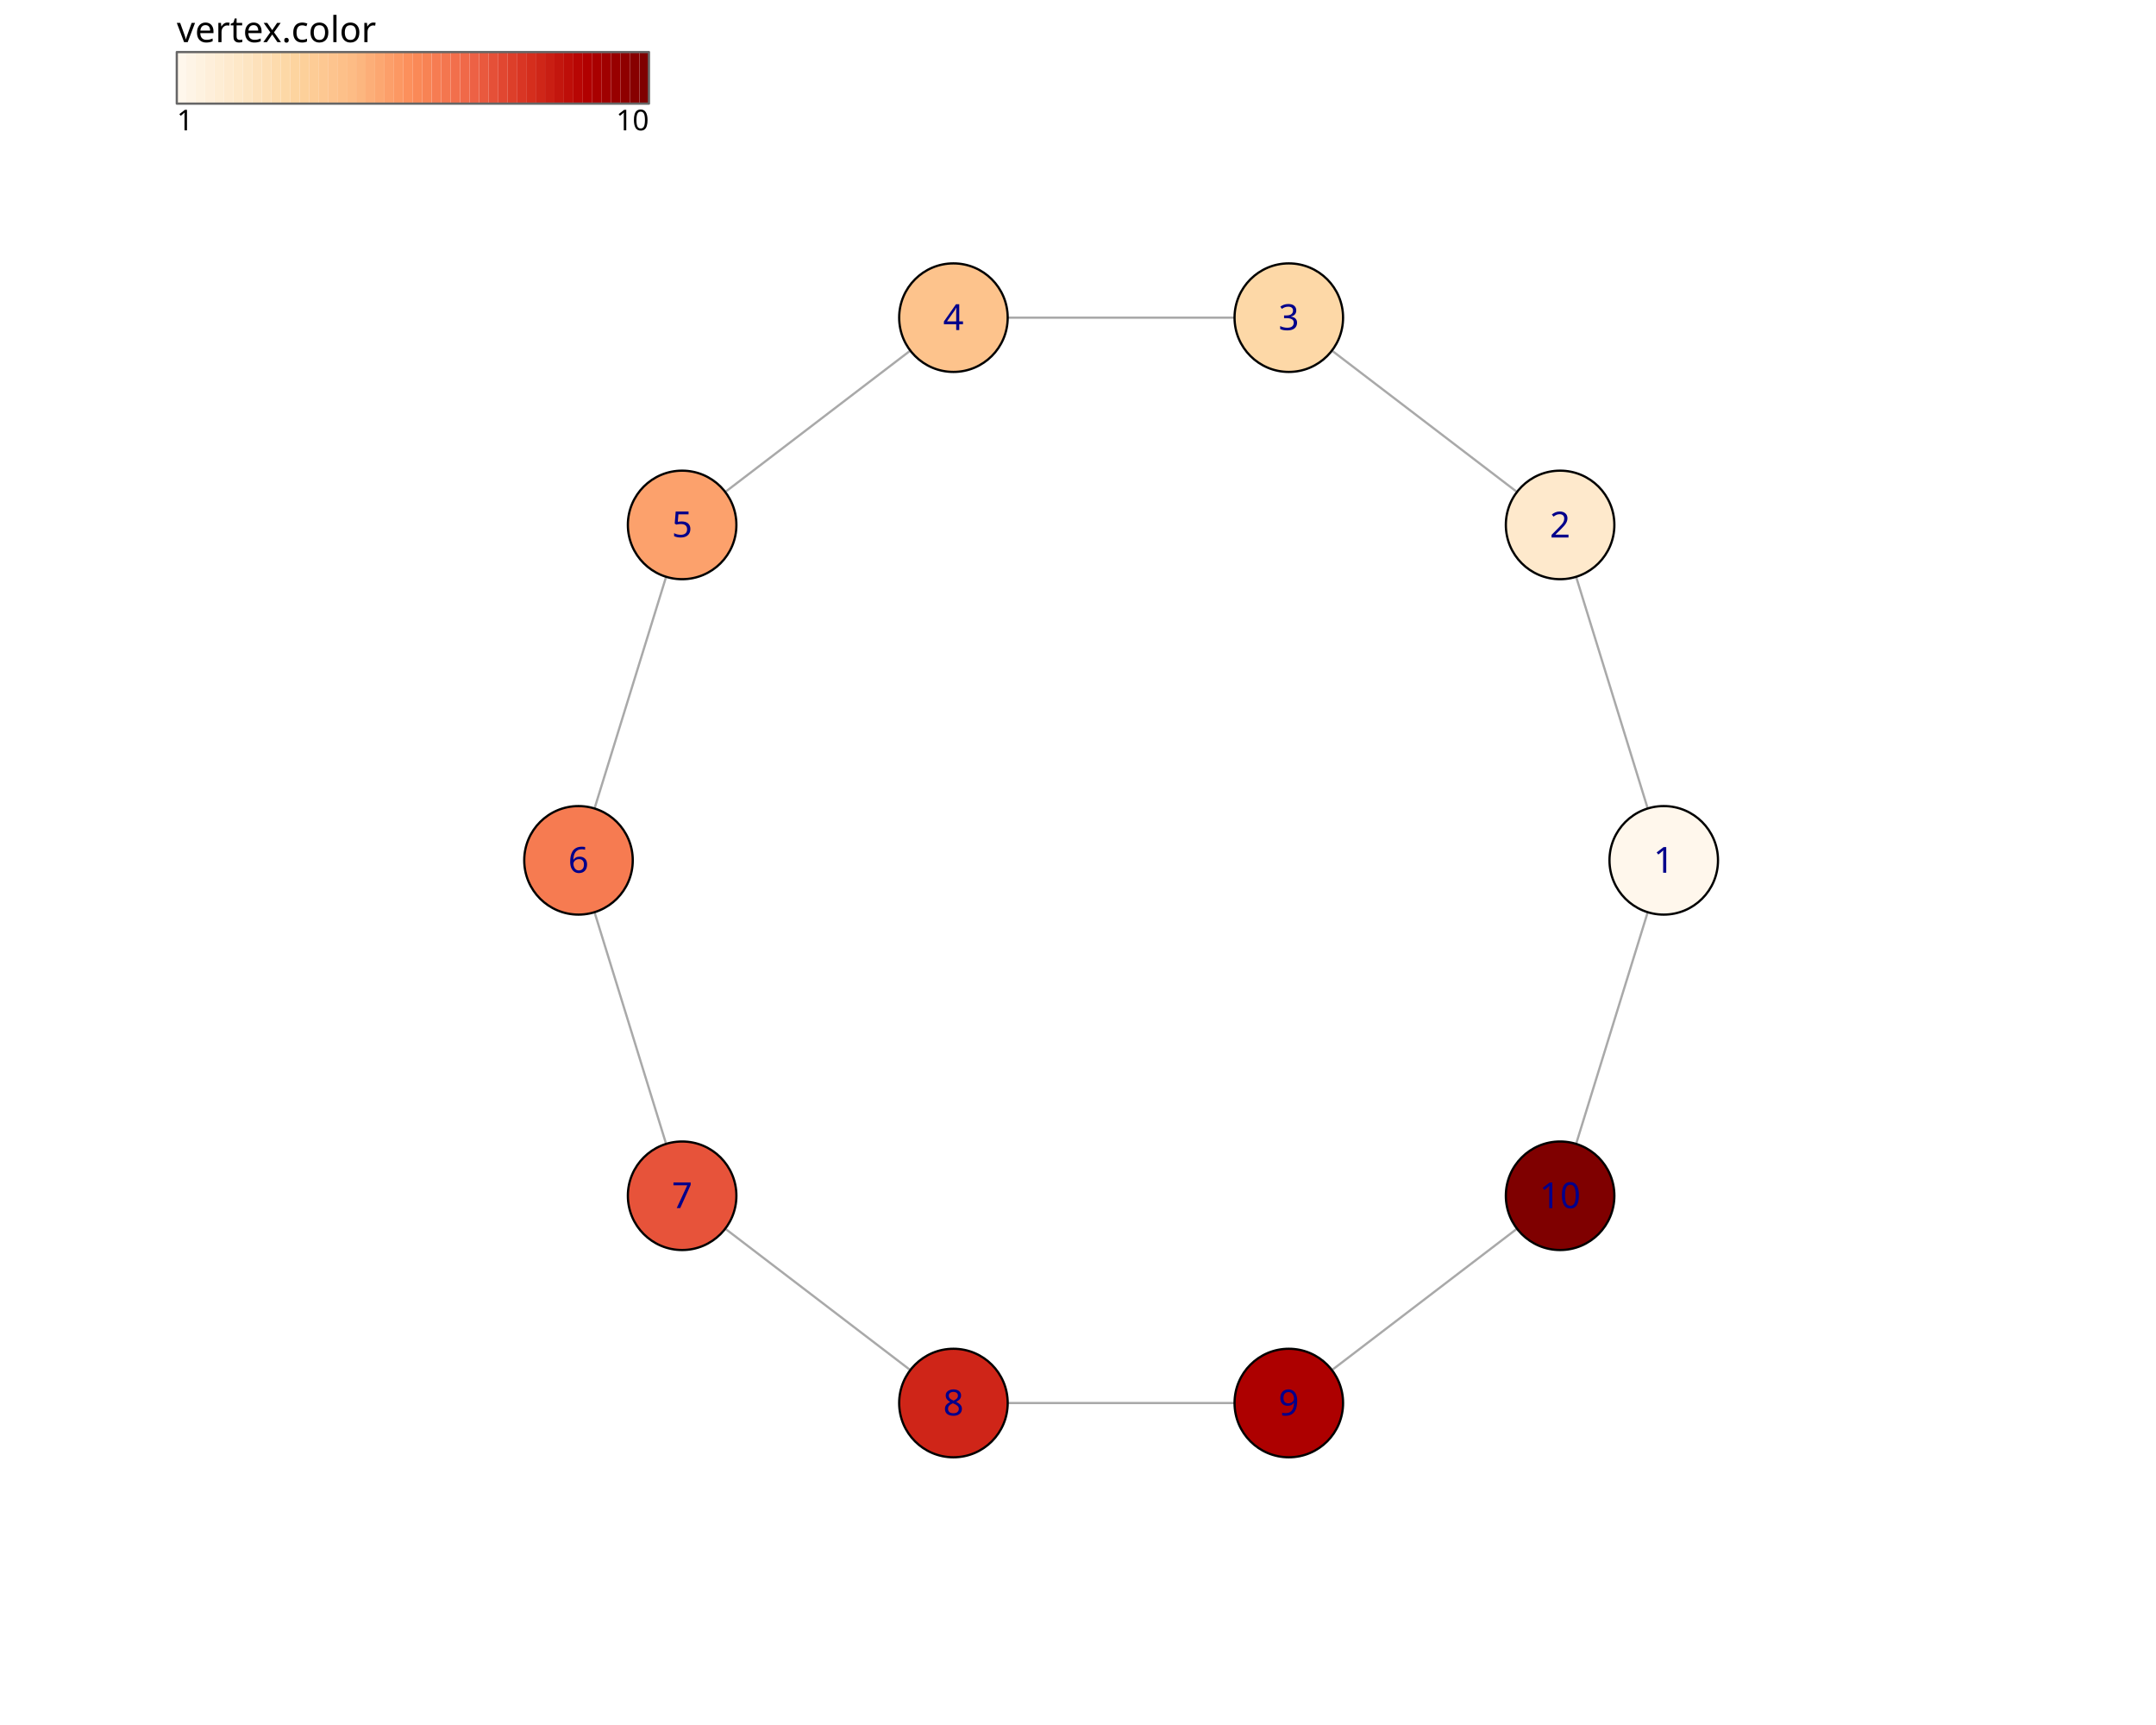
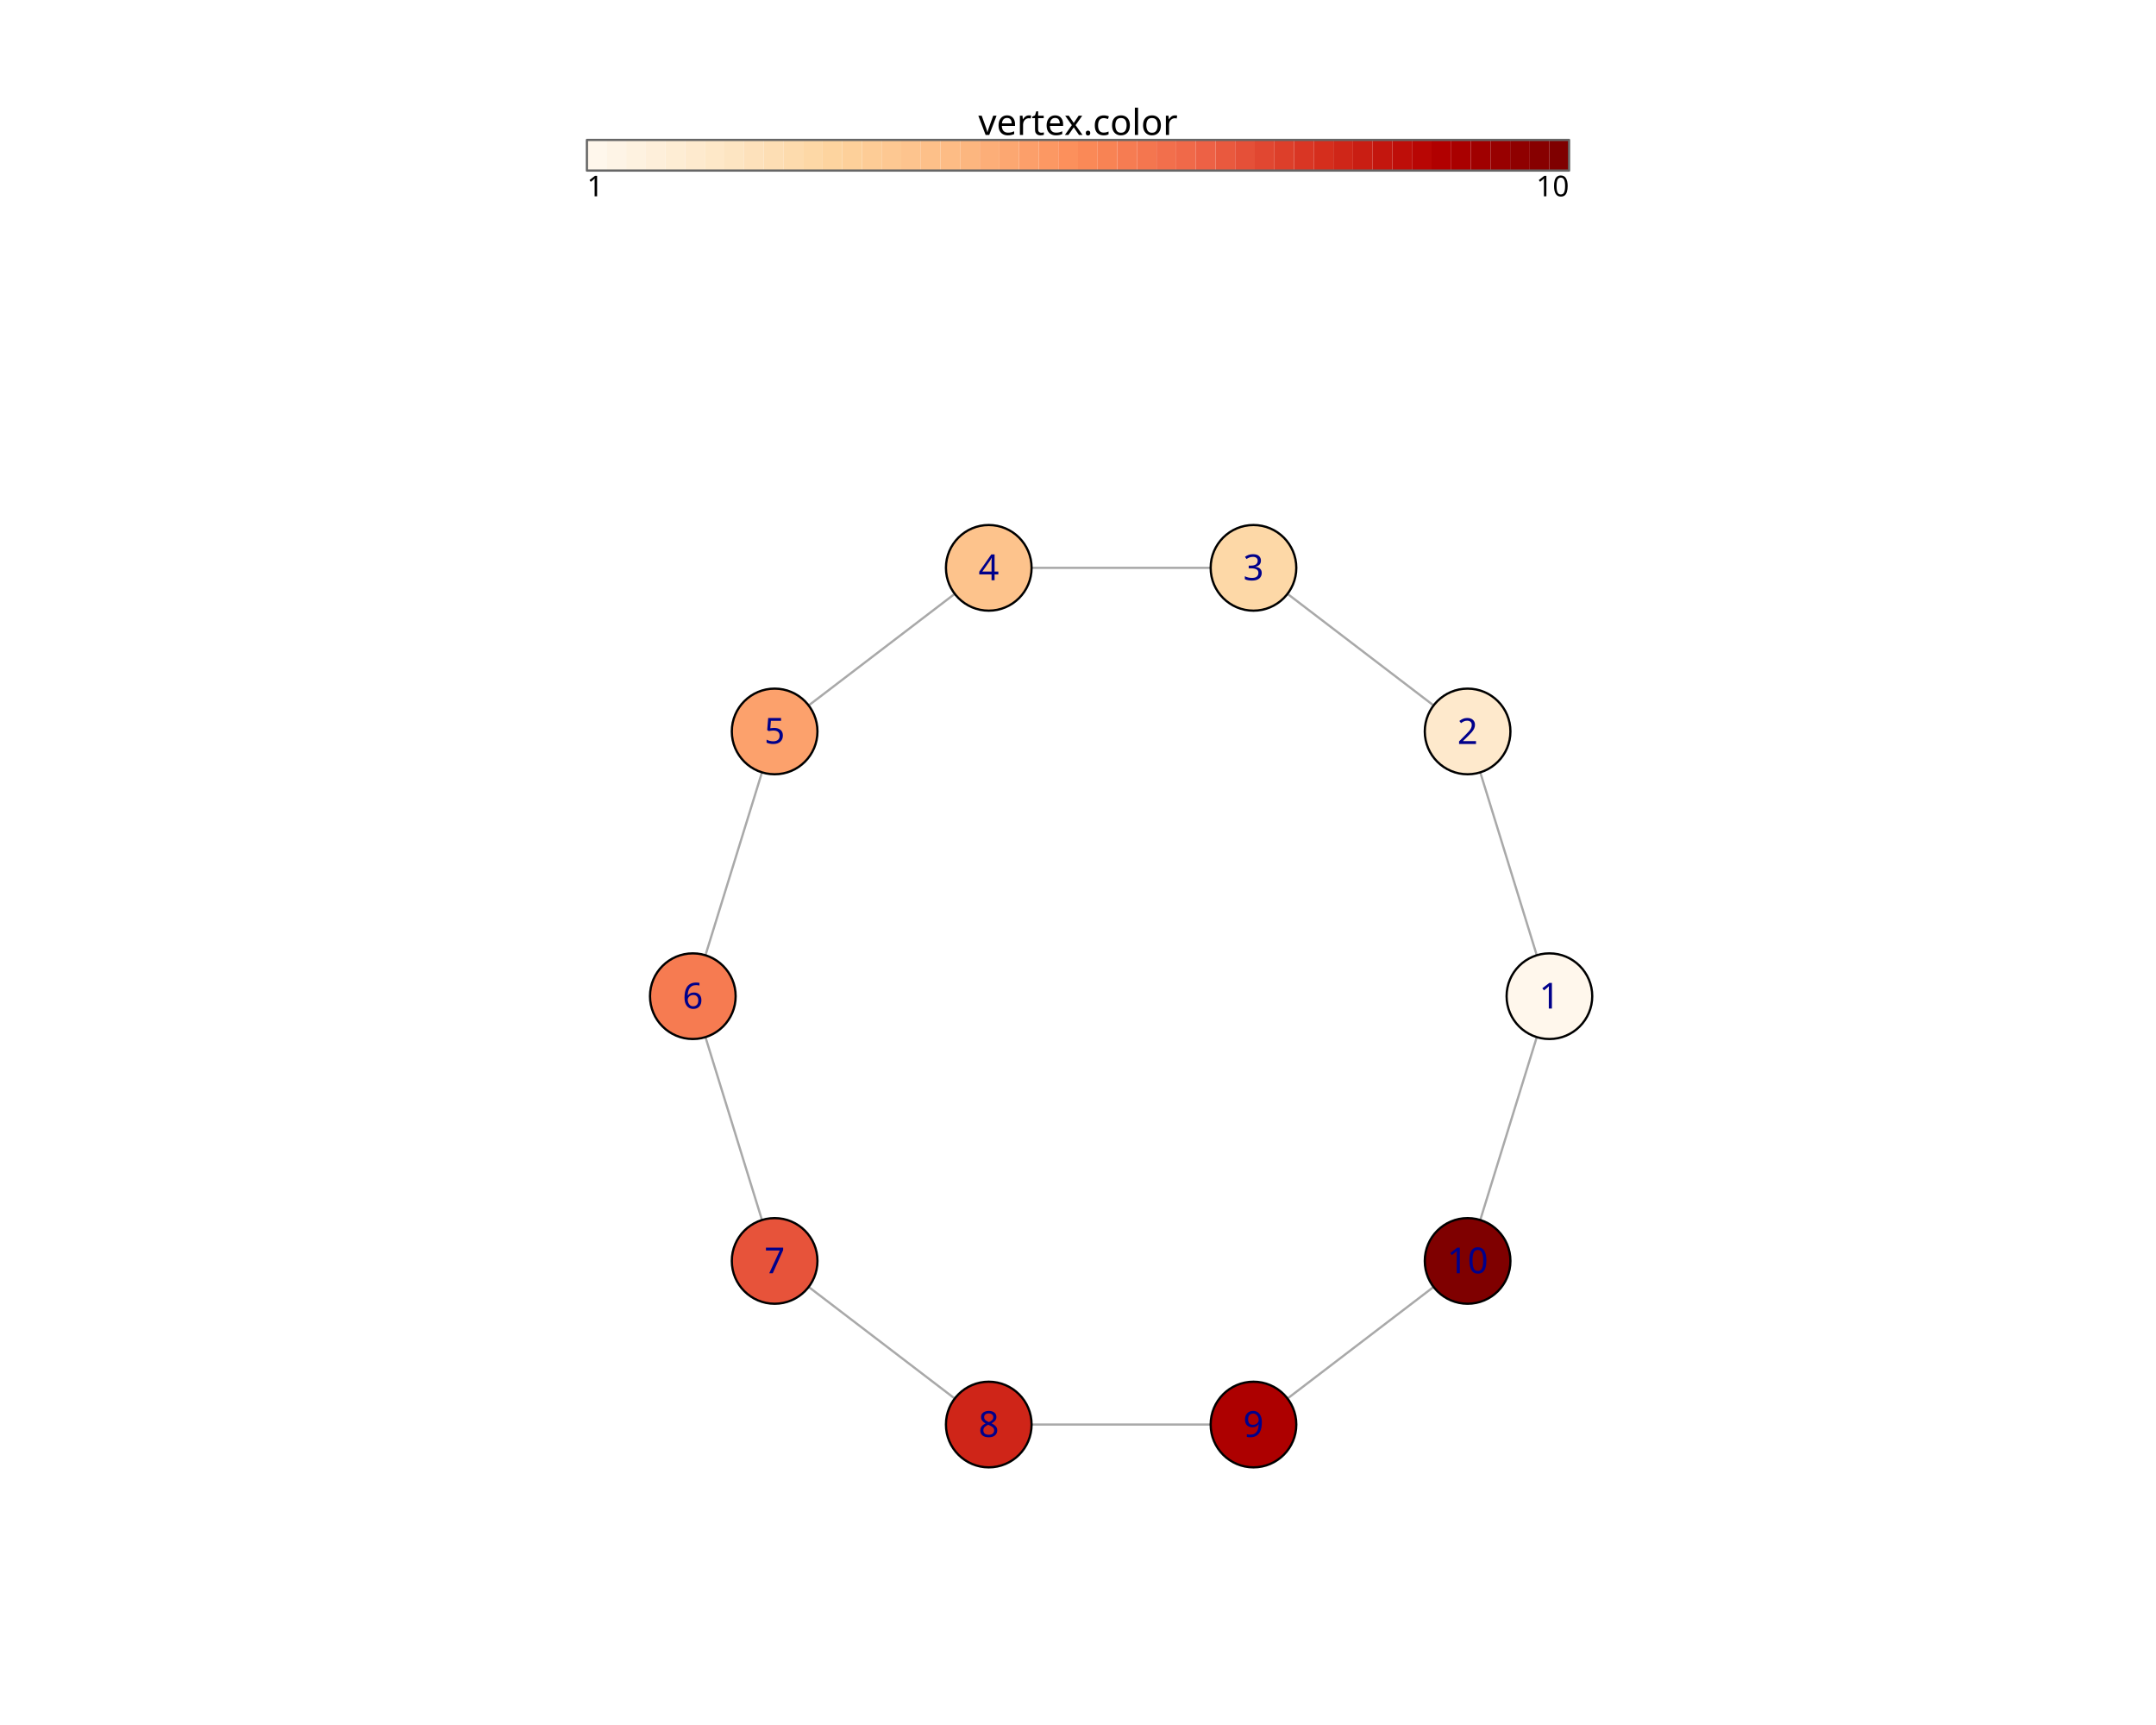
<svg xmlns="http://www.w3.org/2000/svg" class="svglite" data-engine-version="2.0" width="720.00pt" height="576.00pt" viewBox="0 0 720.00 576.00">
  <defs>
    <style type="text/css">
    .svglite line, .svglite polyline, .svglite polygon, .svglite path, .svglite rect, .svglite circle {
      fill: none;
      stroke: #000000;
      stroke-linecap: round;
      stroke-linejoin: round;
      stroke-miterlimit: 10.00;
    }
  </style>
  </defs>
  <rect width="100%" height="100%" style="stroke: none; fill: #FFFFFF;" />
  <defs>
    <clipPath id="cpMC4wMHw3MjAuMDB8MC4wMHw1NzYuMDA=">
      <rect x="0.00" y="0.00" width="720.00" height="576.00" />
    </clipPath>
  </defs>
  <g clip-path="url(#cpMC4wMHw3MjAuMDB8MC4wMHw1NzYuMDA=)">
</g>
  <defs>
-     <clipPath id="cpNTkuMDR8Njg5Ljc2fDcyLjAwfDUwMi41Ng==">
-       <rect x="59.04" y="72.00" width="630.72" height="430.56" />
+     <clipPath id="cpMC4wMHw3MjAuMDB8MTAzLjY4fDU3Ni4wMA==">
+       <rect x="0.00" y="103.68" width="720.00" height="472.32" />
    </clipPath>
  </defs>
-   <g clip-path="url(#cpNTkuMDR8Njg5Ljc2fDcyLjAwfDUwMi41Ng==)">
-     <line x1="550.26" y1="269.97" x2="526.35" y2="192.60" style="stroke-width: 0.75; stroke: #A9A9A9;" />
-     <line x1="506.60" y1="164.28" x2="444.80" y2="117.07" style="stroke-width: 0.75; stroke: #A9A9A9;" />
-     <line x1="412.28" y1="106.07" x2="336.52" y2="106.07" style="stroke-width: 0.75; stroke: #A9A9A9;" />
-     <line x1="304.00" y1="117.07" x2="242.20" y2="164.28" style="stroke-width: 0.75; stroke: #A9A9A9;" />
-     <line x1="222.45" y1="192.60" x2="198.54" y2="269.97" style="stroke-width: 0.75; stroke: #A9A9A9;" />
-     <line x1="198.54" y1="304.59" x2="222.45" y2="381.96" style="stroke-width: 0.75; stroke: #A9A9A9;" />
-     <line x1="242.20" y1="410.28" x2="304.00" y2="457.49" style="stroke-width: 0.75; stroke: #A9A9A9;" />
-     <line x1="336.52" y1="468.49" x2="412.28" y2="468.49" style="stroke-width: 0.75; stroke: #A9A9A9;" />
-     <line x1="444.80" y1="457.49" x2="506.60" y2="410.28" style="stroke-width: 0.75; stroke: #A9A9A9;" />
-     <line x1="550.26" y1="304.59" x2="526.35" y2="381.96" style="stroke-width: 0.75; stroke: #A9A9A9;" />
-     <circle cx="555.61" cy="287.28" r="18.12" style="stroke-width: 0.75; fill: #FFF7EC;" />
-     <circle cx="521.00" cy="175.28" r="18.12" style="stroke-width: 0.75; fill: #FEE9CC;" />
-     <circle cx="430.40" cy="106.07" r="18.12" style="stroke-width: 0.75; fill: #FDD8A7;" />
-     <circle cx="318.40" cy="106.07" r="18.12" style="stroke-width: 0.75; fill: #FDC38C;" />
-     <circle cx="227.80" cy="175.28" r="18.12" style="stroke-width: 0.75; fill: #FCA16C;" />
-     <circle cx="193.19" cy="287.28" r="18.12" style="stroke-width: 0.75; fill: #F67B51;" />
-     <circle cx="227.80" cy="399.28" r="18.12" style="stroke-width: 0.75; fill: #E7533A;" />
-     <circle cx="318.40" cy="468.49" r="18.12" style="stroke-width: 0.75; fill: #CF2518;" />
-     <circle cx="430.40" cy="468.49" r="18.12" style="stroke-width: 0.75; fill: #AD0000;" />
-     <circle cx="521.00" cy="399.28" r="18.12" style="stroke-width: 0.75; fill: #7F0000;" />
+   <g clip-path="url(#cpMC4wMHw3MjAuMDB8MTAzLjY4fDU3Ni4wMA==)">
+ </g>
+   <defs>
+     <clipPath id="cpNTkuMDR8Njg5Ljc2fDE2Mi43Mnw1MDIuNTY=">
+       <rect x="59.04" y="162.72" width="630.72" height="339.84" />
+     </clipPath>
+   </defs>
+   <g clip-path="url(#cpNTkuMDR8Njg5Ljc2fDE2Mi43Mnw1MDIuNTY=)">
+     <line x1="513.21" y1="318.97" x2="494.34" y2="257.91" style="stroke-width: 0.75; stroke: #A9A9A9;" />
+     <line x1="478.75" y1="235.56" x2="429.96" y2="198.29" style="stroke-width: 0.75; stroke: #A9A9A9;" />
+     <line x1="404.30" y1="189.61" x2="344.50" y2="189.61" style="stroke-width: 0.75; stroke: #A9A9A9;" />
+     <line x1="318.84" y1="198.29" x2="270.05" y2="235.56" style="stroke-width: 0.75; stroke: #A9A9A9;" />
+     <line x1="254.46" y1="257.91" x2="235.59" y2="318.97" style="stroke-width: 0.75; stroke: #A9A9A9;" />
+     <line x1="235.59" y1="346.31" x2="254.46" y2="407.37" style="stroke-width: 0.75; stroke: #A9A9A9;" />
+     <line x1="270.05" y1="429.72" x2="318.84" y2="466.99" style="stroke-width: 0.75; stroke: #A9A9A9;" />
+     <line x1="344.50" y1="475.67" x2="404.30" y2="475.67" style="stroke-width: 0.75; stroke: #A9A9A9;" />
+     <line x1="429.96" y1="466.99" x2="478.75" y2="429.72" style="stroke-width: 0.75; stroke: #A9A9A9;" />
+     <line x1="513.21" y1="346.31" x2="494.34" y2="407.37" style="stroke-width: 0.75; stroke: #A9A9A9;" />
+     <circle cx="517.43" cy="332.64" r="14.30" style="stroke-width: 0.75; fill: #FFF7EC;" />
+     <circle cx="490.11" cy="244.24" r="14.30" style="stroke-width: 0.75; fill: #FEE9CC;" />
+     <circle cx="418.60" cy="189.61" r="14.30" style="stroke-width: 0.75; fill: #FDD8A7;" />
+     <circle cx="330.20" cy="189.61" r="14.30" style="stroke-width: 0.75; fill: #FDC38C;" />
+     <circle cx="258.69" cy="244.24" r="14.30" style="stroke-width: 0.75; fill: #FCA16C;" />
+     <circle cx="231.37" cy="332.64" r="14.30" style="stroke-width: 0.75; fill: #F67B51;" />
+     <circle cx="258.69" cy="421.04" r="14.30" style="stroke-width: 0.75; fill: #E7533A;" />
+     <circle cx="330.20" cy="475.67" r="14.30" style="stroke-width: 0.75; fill: #CF2518;" />
+     <circle cx="418.60" cy="475.67" r="14.30" style="stroke-width: 0.75; fill: #AD0000;" />
+     <circle cx="490.11" cy="421.04" r="14.30" style="stroke-width: 0.75; fill: #7F0000;" />
+   </g>
+   <g clip-path="url(#cpMC4wMHw3MjAuMDB8MTAzLjY4fDU3Ni4wMA==)">
+     <text x="517.43" y="336.77" text-anchor="middle" style="font-size: 12.00px; fill: #00008B; font-family: sans;" textLength="6.67px" lengthAdjust="spacingAndGlyphs">1</text>
+     <text x="490.11" y="248.43" text-anchor="middle" style="font-size: 12.00px; fill: #00008B; font-family: sans;" textLength="6.67px" lengthAdjust="spacingAndGlyphs">2</text>
+     <text x="418.60" y="193.74" text-anchor="middle" style="font-size: 12.00px; fill: #00008B; font-family: sans;" textLength="6.67px" lengthAdjust="spacingAndGlyphs">3</text>
+     <text x="330.20" y="193.74" text-anchor="middle" style="font-size: 12.00px; fill: #00008B; font-family: sans;" textLength="6.67px" lengthAdjust="spacingAndGlyphs">4</text>
+     <text x="258.69" y="248.31" text-anchor="middle" style="font-size: 12.00px; fill: #00008B; font-family: sans;" textLength="6.67px" lengthAdjust="spacingAndGlyphs">5</text>
+     <text x="231.37" y="336.77" text-anchor="middle" style="font-size: 12.00px; fill: #00008B; font-family: sans;" textLength="6.67px" lengthAdjust="spacingAndGlyphs">6</text>
+     <text x="258.69" y="425.17" text-anchor="middle" style="font-size: 12.00px; fill: #00008B; font-family: sans;" textLength="6.67px" lengthAdjust="spacingAndGlyphs">7</text>
+     <text x="330.20" y="479.80" text-anchor="middle" style="font-size: 12.00px; fill: #00008B; font-family: sans;" textLength="6.67px" lengthAdjust="spacingAndGlyphs">8</text>
+     <text x="418.60" y="479.80" text-anchor="middle" style="font-size: 12.00px; fill: #00008B; font-family: sans;" textLength="6.67px" lengthAdjust="spacingAndGlyphs">9</text>
+     <text x="490.11" y="425.17" text-anchor="middle" style="font-size: 12.00px; fill: #00008B; font-family: sans;" textLength="13.35px" lengthAdjust="spacingAndGlyphs">10</text>
  </g>
  <g clip-path="url(#cpMC4wMHw3MjAuMDB8MC4wMHw1NzYuMDA=)">
-     <text x="555.61" y="291.41" text-anchor="middle" style="font-size: 12.00px; fill: #00008B; font-family: sans;" textLength="6.67px" lengthAdjust="spacingAndGlyphs">1</text>
-     <text x="521.00" y="179.48" text-anchor="middle" style="font-size: 12.00px; fill: #00008B; font-family: sans;" textLength="6.67px" lengthAdjust="spacingAndGlyphs">2</text>
-     <text x="430.40" y="110.20" text-anchor="middle" style="font-size: 12.00px; fill: #00008B; font-family: sans;" textLength="6.67px" lengthAdjust="spacingAndGlyphs">3</text>
-     <text x="318.40" y="110.20" text-anchor="middle" style="font-size: 12.00px; fill: #00008B; font-family: sans;" textLength="6.67px" lengthAdjust="spacingAndGlyphs">4</text>
-     <text x="227.80" y="179.36" text-anchor="middle" style="font-size: 12.00px; fill: #00008B; font-family: sans;" textLength="6.67px" lengthAdjust="spacingAndGlyphs">5</text>
-     <text x="193.19" y="291.41" text-anchor="middle" style="font-size: 12.00px; fill: #00008B; font-family: sans;" textLength="6.67px" lengthAdjust="spacingAndGlyphs">6</text>
-     <text x="227.80" y="403.40" text-anchor="middle" style="font-size: 12.00px; fill: #00008B; font-family: sans;" textLength="6.67px" lengthAdjust="spacingAndGlyphs">7</text>
-     <text x="318.40" y="472.62" text-anchor="middle" style="font-size: 12.00px; fill: #00008B; font-family: sans;" textLength="6.67px" lengthAdjust="spacingAndGlyphs">8</text>
-     <text x="430.40" y="472.62" text-anchor="middle" style="font-size: 12.00px; fill: #00008B; font-family: sans;" textLength="6.67px" lengthAdjust="spacingAndGlyphs">9</text>
-     <text x="521.00" y="403.41" text-anchor="middle" style="font-size: 12.00px; fill: #00008B; font-family: sans;" textLength="13.35px" lengthAdjust="spacingAndGlyphs">10</text>
-     <rect x="59.04" y="17.38" width="3.15" height="17.22" style="stroke-width: 0.75; stroke: none; fill: #FFF7EC;" />
-     <rect x="62.19" y="17.38" width="3.15" height="17.22" style="stroke-width: 0.75; stroke: none; fill: #FEF4E6;" />
-     <rect x="65.35" y="17.38" width="3.15" height="17.22" style="stroke-width: 0.75; stroke: none; fill: #FEF2E0;" />
-     <rect x="68.50" y="17.38" width="3.15" height="17.22" style="stroke-width: 0.75; stroke: none; fill: #FEEFDA;" />
-     <rect x="71.65" y="17.38" width="3.15" height="17.22" style="stroke-width: 0.75; stroke: none; fill: #FEEDD4;" />
-     <rect x="74.81" y="17.38" width="3.15" height="17.22" style="stroke-width: 0.75; stroke: none; fill: #FEEACE;" />
-     <rect x="77.96" y="17.38" width="3.15" height="17.22" style="stroke-width: 0.75; stroke: none; fill: #FEE8C8;" />
-     <rect x="81.12" y="17.38" width="3.15" height="17.22" style="stroke-width: 0.75; stroke: none; fill: #FDE5C2;" />
-     <rect x="84.27" y="17.38" width="3.15" height="17.22" style="stroke-width: 0.75; stroke: none; fill: #FDE1BB;" />
-     <rect x="87.42" y="17.38" width="3.15" height="17.22" style="stroke-width: 0.75; stroke: none; fill: #FDDEB4;" />
-     <rect x="90.58" y="17.38" width="3.15" height="17.22" style="stroke-width: 0.75; stroke: none; fill: #FDDBAD;" />
-     <rect x="93.73" y="17.38" width="3.15" height="17.22" style="stroke-width: 0.75; stroke: none; fill: #FDD8A6;" />
-     <rect x="96.88" y="17.38" width="3.15" height="17.22" style="stroke-width: 0.75; stroke: none; fill: #FDD49F;" />
-     <rect x="100.04" y="17.38" width="3.15" height="17.22" style="stroke-width: 0.75; stroke: none; fill: #FDD09A;" />
-     <rect x="103.19" y="17.38" width="3.15" height="17.22" style="stroke-width: 0.75; stroke: none; fill: #FDCC96;" />
-     <rect x="106.34" y="17.38" width="3.15" height="17.22" style="stroke-width: 0.75; stroke: none; fill: #FDC892;" />
-     <rect x="109.50" y="17.38" width="3.15" height="17.22" style="stroke-width: 0.75; stroke: none; fill: #FDC48E;" />
-     <rect x="112.65" y="17.38" width="3.15" height="17.22" style="stroke-width: 0.75; stroke: none; fill: #FDC089;" />
-     <rect x="115.80" y="17.38" width="3.15" height="17.22" style="stroke-width: 0.75; stroke: none; fill: #FDBC85;" />
-     <rect x="118.96" y="17.38" width="3.15" height="17.22" style="stroke-width: 0.75; stroke: none; fill: #FCB67F;" />
-     <rect x="122.11" y="17.38" width="3.15" height="17.22" style="stroke-width: 0.75; stroke: none; fill: #FCAE78;" />
-     <rect x="125.27" y="17.38" width="3.15" height="17.22" style="stroke-width: 0.75; stroke: none; fill: #FCA771;" />
-     <rect x="128.42" y="17.38" width="3.15" height="17.22" style="stroke-width: 0.75; stroke: none; fill: #FC9F6A;" />
-     <rect x="131.57" y="17.38" width="3.15" height="17.22" style="stroke-width: 0.75; stroke: none; fill: #FC9863;" />
-     <rect x="134.73" y="17.38" width="3.15" height="17.22" style="stroke-width: 0.75; stroke: none; fill: #FC905C;" />
-     <rect x="137.88" y="17.38" width="3.15" height="17.22" style="stroke-width: 0.75; stroke: none; fill: #FA8957;" />
-     <rect x="141.03" y="17.38" width="3.15" height="17.22" style="stroke-width: 0.75; stroke: none; fill: #F88354;" />
-     <rect x="144.19" y="17.38" width="3.15" height="17.22" style="stroke-width: 0.75; stroke: none; fill: #F67C52;" />
-     <rect x="147.34" y="17.38" width="3.15" height="17.22" style="stroke-width: 0.75; stroke: none; fill: #F4764F;" />
-     <rect x="150.49" y="17.38" width="3.15" height="17.22" style="stroke-width: 0.75; stroke: none; fill: #F26F4C;" />
-     <rect x="153.65" y="17.38" width="3.15" height="17.22" style="stroke-width: 0.75; stroke: none; fill: #F06949;" />
-     <rect x="156.80" y="17.38" width="3.15" height="17.22" style="stroke-width: 0.75; stroke: none; fill: #ED6145;" />
-     <rect x="159.96" y="17.38" width="3.15" height="17.22" style="stroke-width: 0.75; stroke: none; fill: #E9593E;" />
-     <rect x="163.11" y="17.38" width="3.15" height="17.22" style="stroke-width: 0.75; stroke: none; fill: #E55038;" />
-     <rect x="166.26" y="17.38" width="3.15" height="17.22" style="stroke-width: 0.75; stroke: none; fill: #E14731;" />
-     <rect x="169.42" y="17.38" width="3.15" height="17.22" style="stroke-width: 0.75; stroke: none; fill: #DD3F2A;" />
-     <rect x="172.57" y="17.38" width="3.15" height="17.22" style="stroke-width: 0.75; stroke: none; fill: #D93624;" />
-     <rect x="175.72" y="17.38" width="3.15" height="17.22" style="stroke-width: 0.75; stroke: none; fill: #D52E1D;" />
-     <rect x="178.88" y="17.38" width="3.15" height="17.22" style="stroke-width: 0.75; stroke: none; fill: #CF2618;" />
-     <rect x="182.03" y="17.38" width="3.15" height="17.22" style="stroke-width: 0.75; stroke: none; fill: #C91E13;" />
-     <rect x="185.18" y="17.38" width="3.15" height="17.22" style="stroke-width: 0.75; stroke: none; fill: #C3160E;" />
-     <rect x="188.34" y="17.38" width="3.15" height="17.22" style="stroke-width: 0.75; stroke: none; fill: #BE0E09;" />
-     <rect x="191.49" y="17.38" width="3.15" height="17.22" style="stroke-width: 0.75; stroke: none; fill: #B80604;" />
-     <rect x="194.64" y="17.38" width="3.15" height="17.22" style="stroke-width: 0.75; stroke: none; fill: #B10000;" />
-     <rect x="197.80" y="17.38" width="3.15" height="17.22" style="stroke-width: 0.75; stroke: none; fill: #A90000;" />
-     <rect x="200.95" y="17.38" width="3.15" height="17.22" style="stroke-width: 0.75; stroke: none; fill: #A00000;" />
-     <rect x="204.11" y="17.38" width="3.15" height="17.22" style="stroke-width: 0.75; stroke: none; fill: #980000;" />
-     <rect x="207.26" y="17.38" width="3.15" height="17.22" style="stroke-width: 0.75; stroke: none; fill: #8F0000;" />
-     <rect x="210.41" y="17.38" width="3.15" height="17.22" style="stroke-width: 0.75; stroke: none; fill: #870000;" />
-     <rect x="213.57" y="17.38" width="3.15" height="17.22" style="stroke-width: 0.75; stroke: none; fill: #7F0000;" />
-     <rect x="59.04" y="17.38" width="157.68" height="17.22" style="stroke-width: 0.75; stroke: #666666;" />
-     <text x="59.04" y="43.52" style="font-size: 9.60px; font-family: sans;" textLength="8.01px" lengthAdjust="spacingAndGlyphs"> 1</text>
-     <text x="216.72" y="43.52" text-anchor="end" style="font-size: 9.60px; font-family: sans;" textLength="10.68px" lengthAdjust="spacingAndGlyphs">10</text>
-     <text x="59.04" y="14.08" style="font-size: 12.00px; font-family: sans;" textLength="62.04px" lengthAdjust="spacingAndGlyphs">vertex.color</text>
+     <rect x="196.00" y="46.72" width="6.56" height="10.24" style="stroke-width: 0.75; stroke: none; fill: #FFF7EC;" />
+     <rect x="202.56" y="46.72" width="6.56" height="10.24" style="stroke-width: 0.75; stroke: none; fill: #FEF4E6;" />
+     <rect x="209.12" y="46.72" width="6.56" height="10.24" style="stroke-width: 0.75; stroke: none; fill: #FEF2E0;" />
+     <rect x="215.68" y="46.72" width="6.56" height="10.24" style="stroke-width: 0.75; stroke: none; fill: #FEEFDA;" />
+     <rect x="222.24" y="46.72" width="6.56" height="10.24" style="stroke-width: 0.75; stroke: none; fill: #FEEDD4;" />
+     <rect x="228.80" y="46.72" width="6.56" height="10.24" style="stroke-width: 0.75; stroke: none; fill: #FEEACE;" />
+     <rect x="235.36" y="46.72" width="6.56" height="10.24" style="stroke-width: 0.75; stroke: none; fill: #FEE8C8;" />
+     <rect x="241.92" y="46.72" width="6.56" height="10.24" style="stroke-width: 0.75; stroke: none; fill: #FDE5C2;" />
+     <rect x="248.48" y="46.72" width="6.56" height="10.24" style="stroke-width: 0.75; stroke: none; fill: #FDE1BB;" />
+     <rect x="255.04" y="46.72" width="6.56" height="10.24" style="stroke-width: 0.75; stroke: none; fill: #FDDEB4;" />
+     <rect x="261.60" y="46.72" width="6.56" height="10.24" style="stroke-width: 0.75; stroke: none; fill: #FDDBAD;" />
+     <rect x="268.16" y="46.72" width="6.56" height="10.24" style="stroke-width: 0.75; stroke: none; fill: #FDD8A6;" />
+     <rect x="274.72" y="46.72" width="6.56" height="10.24" style="stroke-width: 0.75; stroke: none; fill: #FDD49F;" />
+     <rect x="281.28" y="46.72" width="6.56" height="10.24" style="stroke-width: 0.75; stroke: none; fill: #FDD09A;" />
+     <rect x="287.84" y="46.72" width="6.56" height="10.24" style="stroke-width: 0.75; stroke: none; fill: #FDCC96;" />
+     <rect x="294.40" y="46.72" width="6.56" height="10.24" style="stroke-width: 0.75; stroke: none; fill: #FDC892;" />
+     <rect x="300.96" y="46.72" width="6.56" height="10.24" style="stroke-width: 0.75; stroke: none; fill: #FDC48E;" />
+     <rect x="307.52" y="46.72" width="6.56" height="10.24" style="stroke-width: 0.75; stroke: none; fill: #FDC089;" />
+     <rect x="314.08" y="46.72" width="6.56" height="10.24" style="stroke-width: 0.75; stroke: none; fill: #FDBC85;" />
+     <rect x="320.64" y="46.72" width="6.56" height="10.24" style="stroke-width: 0.75; stroke: none; fill: #FCB67F;" />
+     <rect x="327.20" y="46.72" width="6.56" height="10.24" style="stroke-width: 0.75; stroke: none; fill: #FCAE78;" />
+     <rect x="333.76" y="46.72" width="6.56" height="10.24" style="stroke-width: 0.75; stroke: none; fill: #FCA771;" />
+     <rect x="340.32" y="46.72" width="6.56" height="10.24" style="stroke-width: 0.75; stroke: none; fill: #FC9F6A;" />
+     <rect x="346.88" y="46.72" width="6.56" height="10.24" style="stroke-width: 0.75; stroke: none; fill: #FC9863;" />
+     <rect x="353.44" y="46.72" width="6.56" height="10.24" style="stroke-width: 0.75; stroke: none; fill: #FC905C;" />
+     <rect x="360.00" y="46.72" width="6.56" height="10.24" style="stroke-width: 0.75; stroke: none; fill: #FA8957;" />
+     <rect x="366.56" y="46.72" width="6.56" height="10.24" style="stroke-width: 0.75; stroke: none; fill: #F88354;" />
+     <rect x="373.12" y="46.72" width="6.56" height="10.24" style="stroke-width: 0.75; stroke: none; fill: #F67C52;" />
+     <rect x="379.68" y="46.72" width="6.56" height="10.24" style="stroke-width: 0.75; stroke: none; fill: #F4764F;" />
+     <rect x="386.24" y="46.72" width="6.56" height="10.24" style="stroke-width: 0.75; stroke: none; fill: #F26F4C;" />
+     <rect x="392.80" y="46.72" width="6.56" height="10.24" style="stroke-width: 0.75; stroke: none; fill: #F06949;" />
+     <rect x="399.36" y="46.72" width="6.56" height="10.24" style="stroke-width: 0.75; stroke: none; fill: #ED6145;" />
+     <rect x="405.92" y="46.72" width="6.56" height="10.24" style="stroke-width: 0.75; stroke: none; fill: #E9593E;" />
+     <rect x="412.48" y="46.72" width="6.56" height="10.24" style="stroke-width: 0.75; stroke: none; fill: #E55038;" />
+     <rect x="419.04" y="46.72" width="6.56" height="10.24" style="stroke-width: 0.75; stroke: none; fill: #E14731;" />
+     <rect x="425.60" y="46.72" width="6.56" height="10.24" style="stroke-width: 0.75; stroke: none; fill: #DD3F2A;" />
+     <rect x="432.16" y="46.72" width="6.56" height="10.24" style="stroke-width: 0.75; stroke: none; fill: #D93624;" />
+     <rect x="438.72" y="46.72" width="6.56" height="10.24" style="stroke-width: 0.75; stroke: none; fill: #D52E1D;" />
+     <rect x="445.28" y="46.72" width="6.56" height="10.24" style="stroke-width: 0.75; stroke: none; fill: #CF2618;" />
+     <rect x="451.84" y="46.72" width="6.56" height="10.24" style="stroke-width: 0.75; stroke: none; fill: #C91E13;" />
+     <rect x="458.40" y="46.72" width="6.56" height="10.24" style="stroke-width: 0.75; stroke: none; fill: #C3160E;" />
+     <rect x="464.96" y="46.72" width="6.56" height="10.24" style="stroke-width: 0.75; stroke: none; fill: #BE0E09;" />
+     <rect x="471.52" y="46.72" width="6.56" height="10.24" style="stroke-width: 0.75; stroke: none; fill: #B80604;" />
+     <rect x="478.08" y="46.72" width="6.56" height="10.24" style="stroke-width: 0.75; stroke: none; fill: #B10000;" />
+     <rect x="484.64" y="46.72" width="6.56" height="10.24" style="stroke-width: 0.75; stroke: none; fill: #A90000;" />
+     <rect x="491.20" y="46.72" width="6.56" height="10.24" style="stroke-width: 0.75; stroke: none; fill: #A00000;" />
+     <rect x="497.76" y="46.72" width="6.56" height="10.24" style="stroke-width: 0.75; stroke: none; fill: #980000;" />
+     <rect x="504.32" y="46.72" width="6.56" height="10.24" style="stroke-width: 0.75; stroke: none; fill: #8F0000;" />
+     <rect x="510.88" y="46.72" width="6.56" height="10.24" style="stroke-width: 0.75; stroke: none; fill: #870000;" />
+     <rect x="517.44" y="46.72" width="6.56" height="10.24" style="stroke-width: 0.75; stroke: none; fill: #7F0000;" />
+     <rect x="196.00" y="46.72" width="328.00" height="10.24" style="stroke-width: 0.75; stroke: #666666;" />
+     <text x="196.00" y="65.55" style="font-size: 9.60px; font-family: sans;" textLength="8.01px" lengthAdjust="spacingAndGlyphs"> 1</text>
+     <text x="524.00" y="65.55" text-anchor="end" style="font-size: 9.60px; font-family: sans;" textLength="10.68px" lengthAdjust="spacingAndGlyphs">10</text>
+     <text x="360.00" y="45.07" text-anchor="middle" style="font-size: 12.00px; font-family: sans;" textLength="62.04px" lengthAdjust="spacingAndGlyphs">vertex.color</text>
  </g>
</svg>
